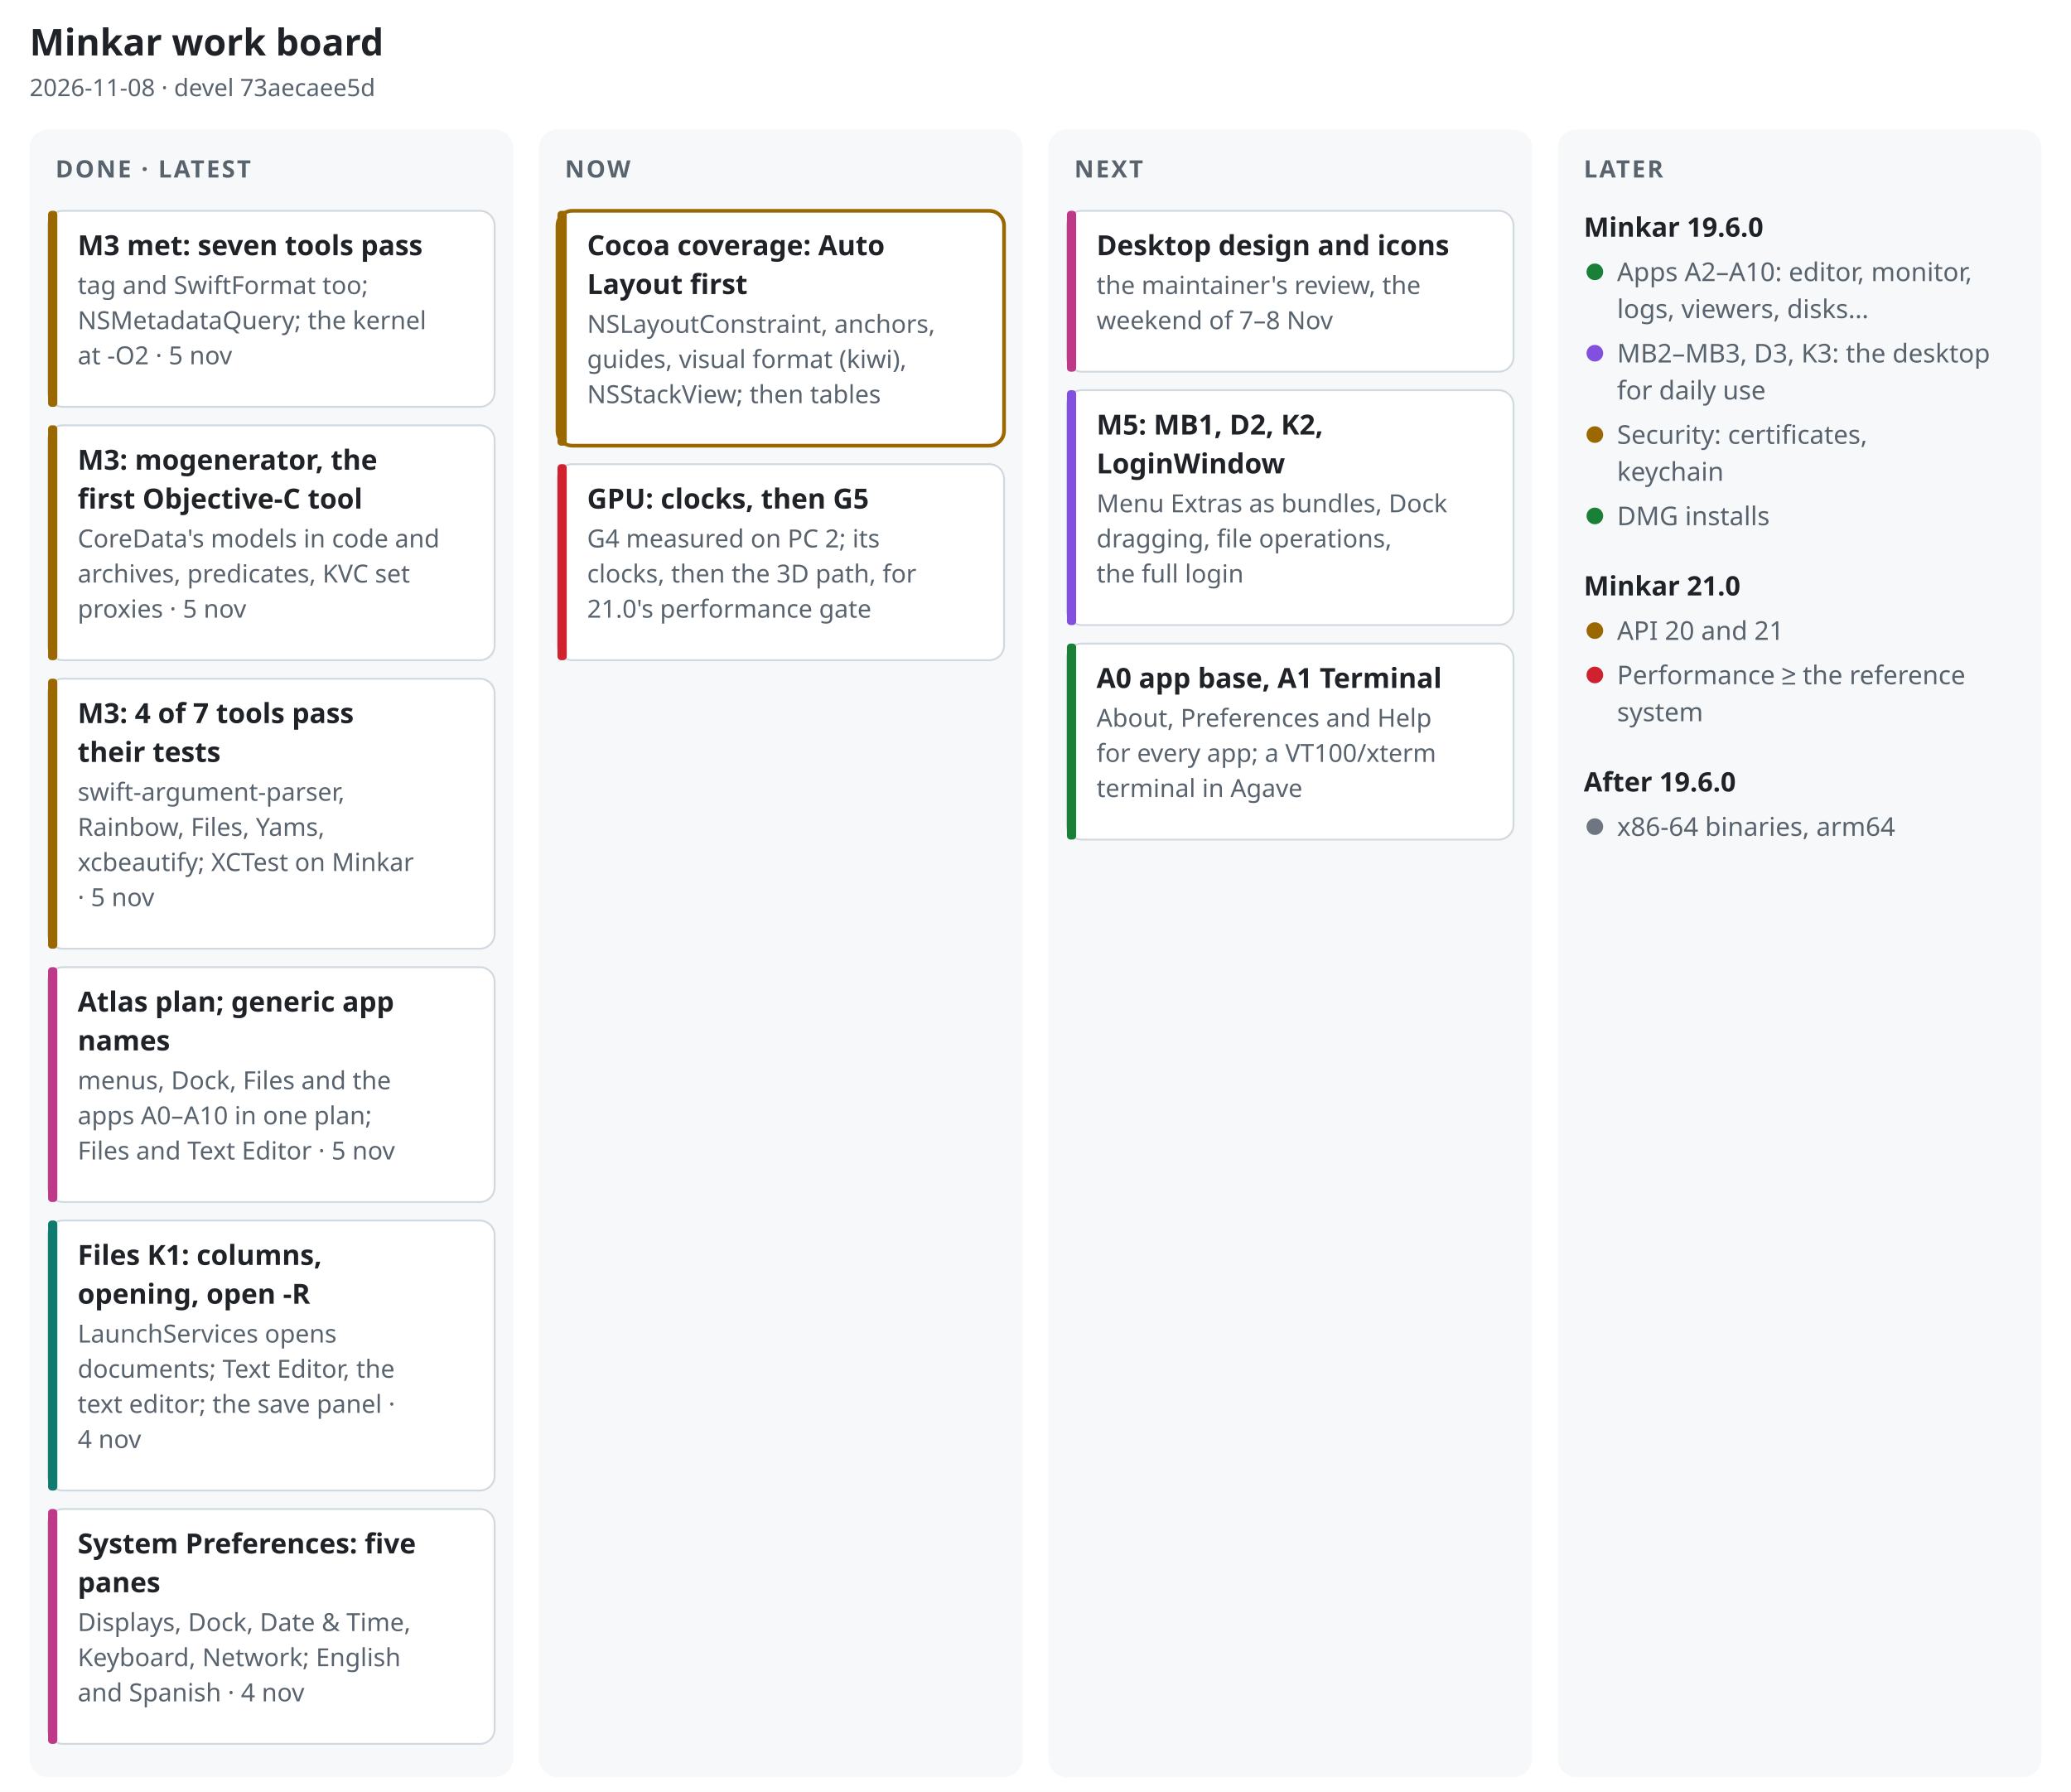
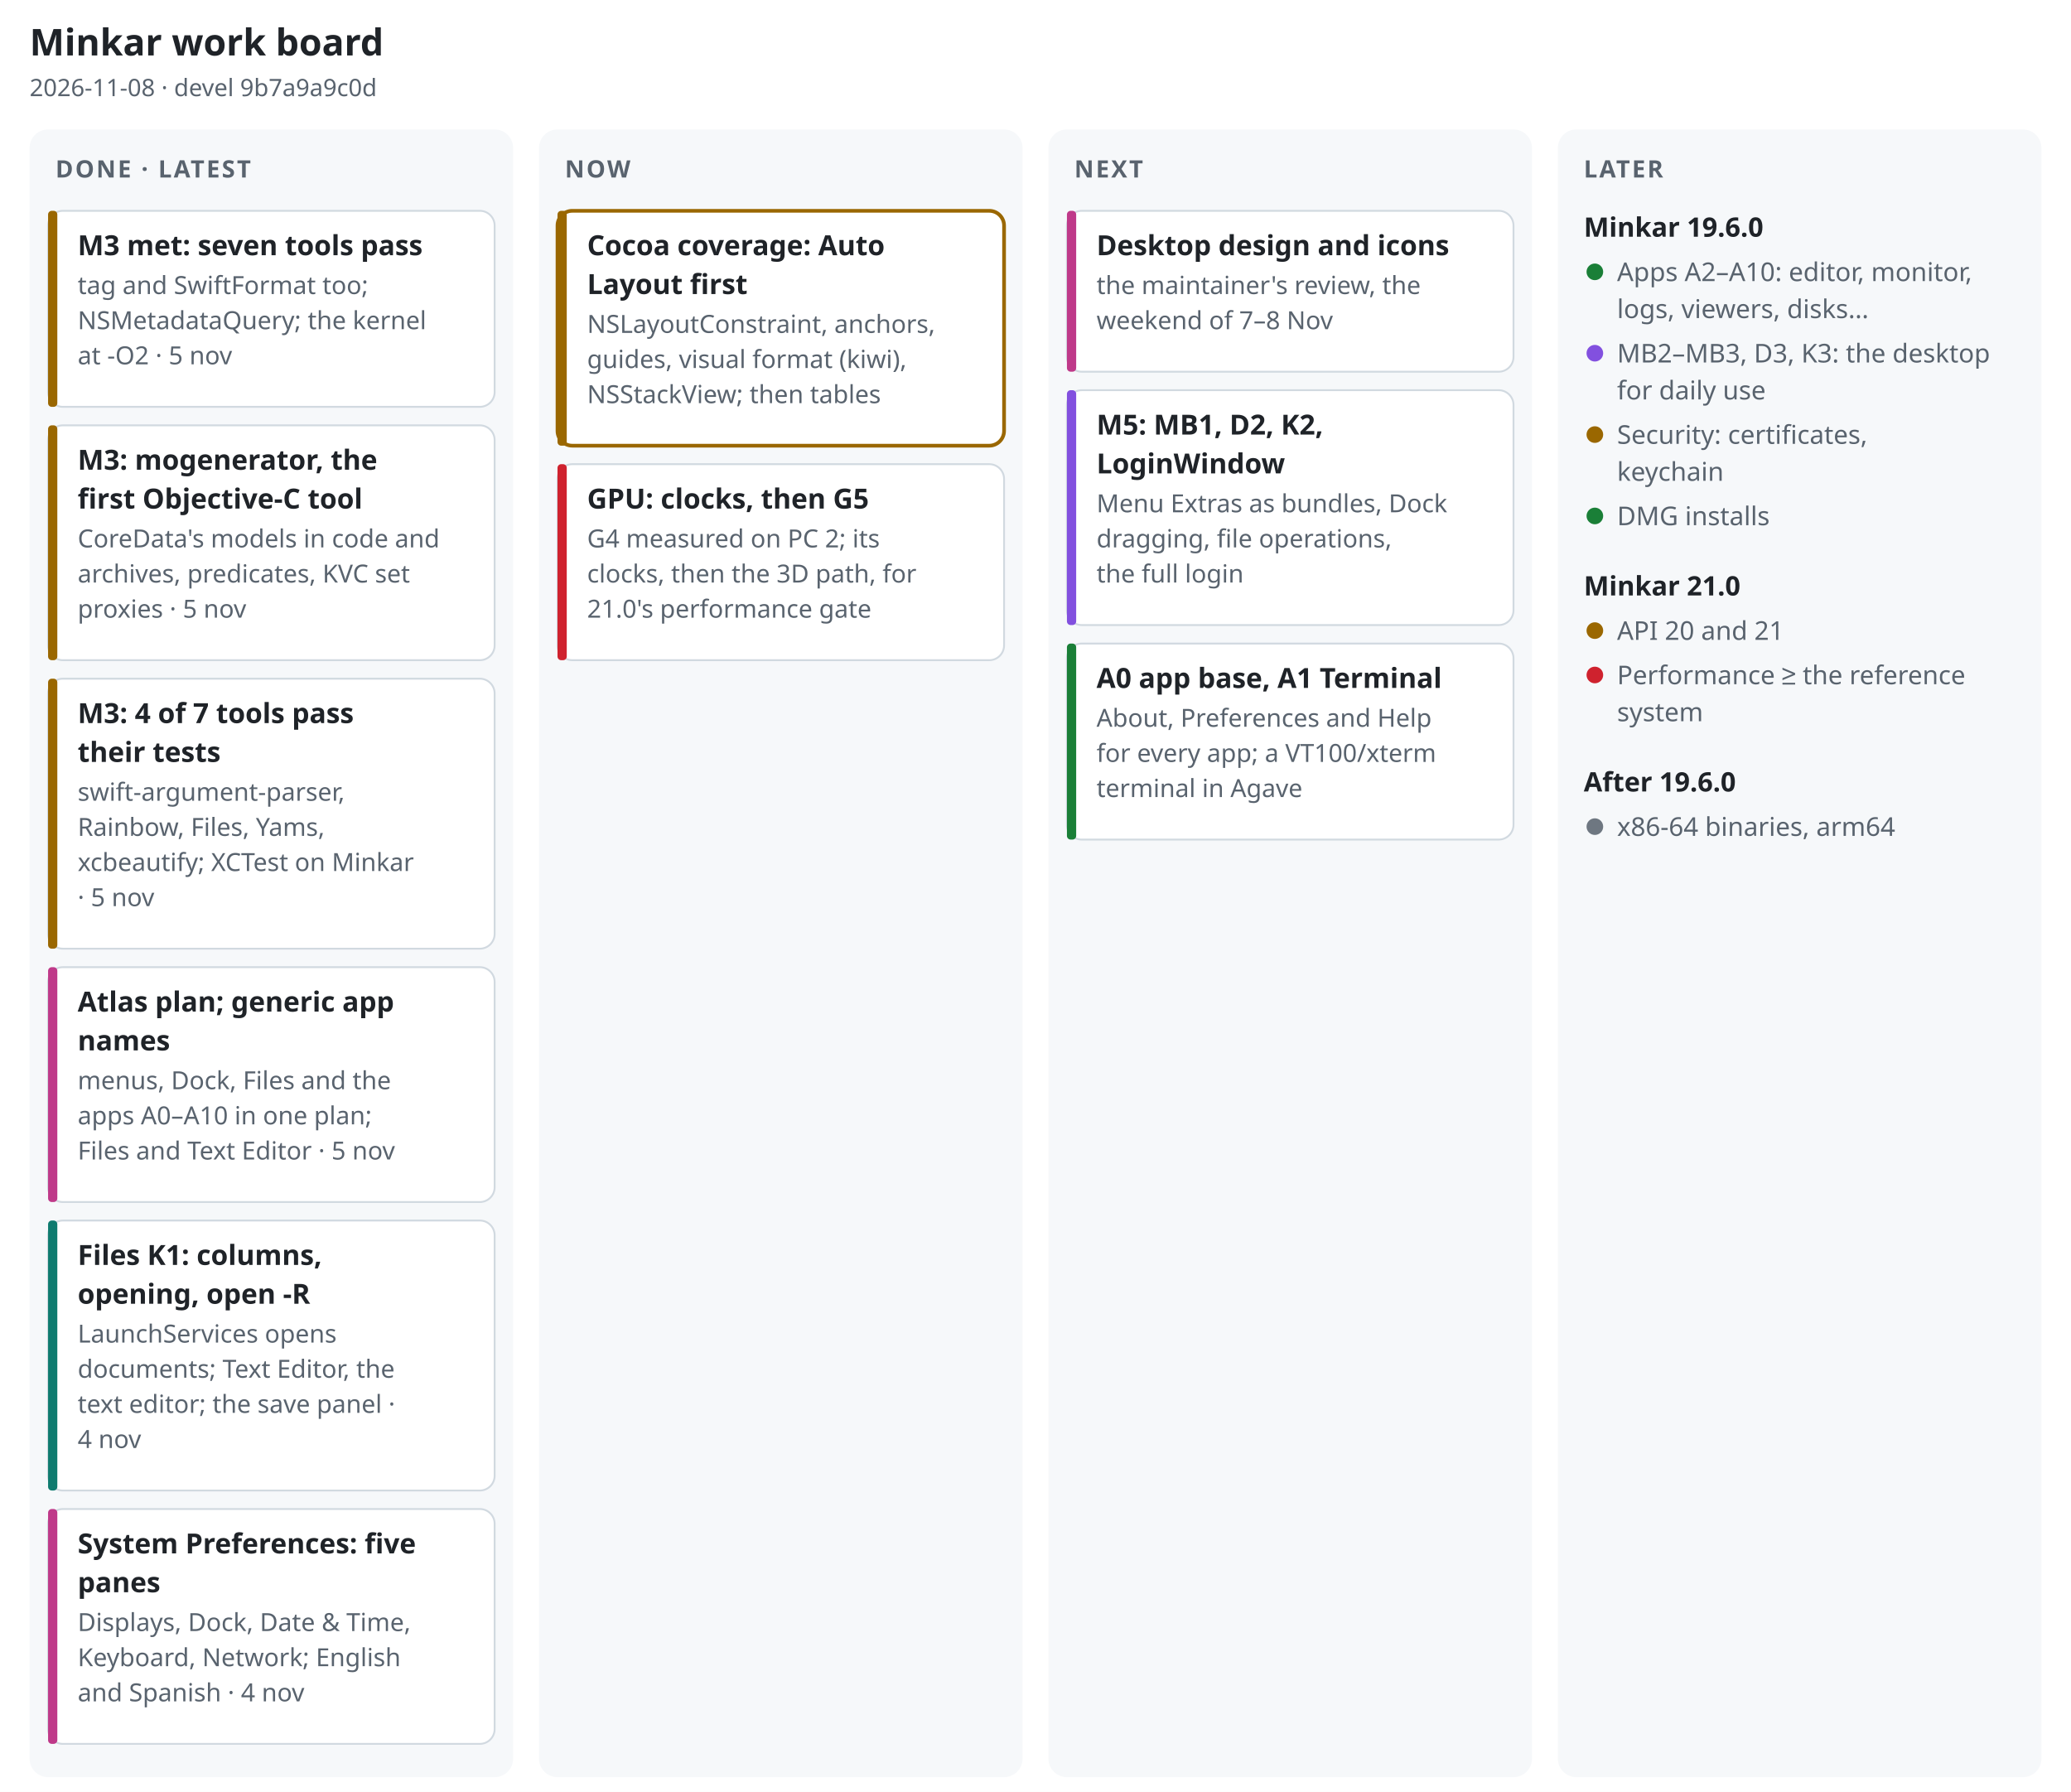
<svg xmlns="http://www.w3.org/2000/svg" width="1120" height="969" viewBox="0 0 1120 969" font-family="-apple-system, BlinkMacSystemFont, 'Segoe UI', 'Noto Sans', Helvetica, Arial, sans-serif" role="img" aria-label="Minkar work board, 2026-11-08">
  <rect width="1120" height="969" fill="#ffffff" />
  <text x="16" y="30" font-size="20" font-weight="700" fill="#1f2328" text-anchor="start">Minkar work board</text>
-   <text x="16" y="52" font-size="13" font-weight="400" fill="#59636e" text-anchor="start">2026-11-08 · devel 73aecaee5d</text>
+   <text x="16" y="52" font-size="13" font-weight="400" fill="#59636e" text-anchor="start">2026-11-08 · devel 9b7a9a9c0d</text>
  <rect x="16" y="70" width="261.5" height="891" rx="10" fill="#f6f8fa" />
  <text x="30" y="96" font-size="13" font-weight="700" fill="#59636e" text-anchor="start" letter-spacing=".08em">DONE · LATEST</text>
  <rect x="26" y="114" width="241.5" height="106" rx="8" fill="#ffffff" stroke="#d1d9e0" stroke-width="1" />
  <rect x="26" y="114" width="5" height="106" rx="2" fill="#9a6700" />
  <text x="42" y="138" font-size="15" font-weight="650" fill="#1f2328" text-anchor="start">M3 met: seven tools pass</text>
  <text x="42" y="159" font-size="13.5" font-weight="400" fill="#59636e" text-anchor="start">tag and SwiftFormat too;</text>
  <text x="42" y="178" font-size="13.5" font-weight="400" fill="#59636e" text-anchor="start">NSMetadataQuery; the kernel</text>
  <text x="42" y="197" font-size="13.5" font-weight="400" fill="#59636e" text-anchor="start">at -O2 · 5 nov</text>
  <rect x="26" y="230" width="241.5" height="127" rx="8" fill="#ffffff" stroke="#d1d9e0" stroke-width="1" />
  <rect x="26" y="230" width="5" height="127" rx="2" fill="#9a6700" />
  <text x="42" y="254" font-size="15" font-weight="650" fill="#1f2328" text-anchor="start">M3: mogenerator, the</text>
  <text x="42" y="275" font-size="15" font-weight="650" fill="#1f2328" text-anchor="start">first Objective-C tool</text>
  <text x="42" y="296" font-size="13.5" font-weight="400" fill="#59636e" text-anchor="start">CoreData's models in code and</text>
  <text x="42" y="315" font-size="13.5" font-weight="400" fill="#59636e" text-anchor="start">archives, predicates, KVC set</text>
  <text x="42" y="334" font-size="13.5" font-weight="400" fill="#59636e" text-anchor="start">proxies · 5 nov</text>
  <rect x="26" y="367" width="241.5" height="146" rx="8" fill="#ffffff" stroke="#d1d9e0" stroke-width="1" />
  <rect x="26" y="367" width="5" height="146" rx="2" fill="#9a6700" />
  <text x="42" y="391" font-size="15" font-weight="650" fill="#1f2328" text-anchor="start">M3: 4 of 7 tools pass</text>
  <text x="42" y="412" font-size="15" font-weight="650" fill="#1f2328" text-anchor="start">their tests</text>
  <text x="42" y="433" font-size="13.5" font-weight="400" fill="#59636e" text-anchor="start">swift-argument-parser,</text>
  <text x="42" y="452" font-size="13.5" font-weight="400" fill="#59636e" text-anchor="start">Rainbow, Files, Yams,</text>
  <text x="42" y="471" font-size="13.5" font-weight="400" fill="#59636e" text-anchor="start">xcbeautify; XCTest on Minkar</text>
  <text x="42" y="490" font-size="13.5" font-weight="400" fill="#59636e" text-anchor="start">· 5 nov</text>
  <rect x="26" y="523" width="241.5" height="127" rx="8" fill="#ffffff" stroke="#d1d9e0" stroke-width="1" />
  <rect x="26" y="523" width="5" height="127" rx="2" fill="#bf3989" />
  <text x="42" y="547" font-size="15" font-weight="650" fill="#1f2328" text-anchor="start">Atlas plan; generic app</text>
  <text x="42" y="568" font-size="15" font-weight="650" fill="#1f2328" text-anchor="start">names</text>
  <text x="42" y="589" font-size="13.5" font-weight="400" fill="#59636e" text-anchor="start">menus, Dock, Files and the</text>
  <text x="42" y="608" font-size="13.5" font-weight="400" fill="#59636e" text-anchor="start">apps A0–A10 in one plan;</text>
  <text x="42" y="627" font-size="13.5" font-weight="400" fill="#59636e" text-anchor="start">Files and Text Editor · 5 nov</text>
  <rect x="26" y="660" width="241.5" height="146" rx="8" fill="#ffffff" stroke="#d1d9e0" stroke-width="1" />
  <rect x="26" y="660" width="5" height="146" rx="2" fill="#0f7b6f" />
  <text x="42" y="684" font-size="15" font-weight="650" fill="#1f2328" text-anchor="start">Files K1: columns,</text>
  <text x="42" y="705" font-size="15" font-weight="650" fill="#1f2328" text-anchor="start">opening, open -R</text>
  <text x="42" y="726" font-size="13.5" font-weight="400" fill="#59636e" text-anchor="start">LaunchServices opens</text>
  <text x="42" y="745" font-size="13.5" font-weight="400" fill="#59636e" text-anchor="start">documents; Text Editor, the</text>
  <text x="42" y="764" font-size="13.5" font-weight="400" fill="#59636e" text-anchor="start">text editor; the save panel ·</text>
  <text x="42" y="783" font-size="13.5" font-weight="400" fill="#59636e" text-anchor="start">4 nov</text>
  <rect x="26" y="816" width="241.5" height="127" rx="8" fill="#ffffff" stroke="#d1d9e0" stroke-width="1" />
  <rect x="26" y="816" width="5" height="127" rx="2" fill="#bf3989" />
  <text x="42" y="840" font-size="15" font-weight="650" fill="#1f2328" text-anchor="start">System Preferences: five</text>
  <text x="42" y="861" font-size="15" font-weight="650" fill="#1f2328" text-anchor="start">panes</text>
  <text x="42" y="882" font-size="13.5" font-weight="400" fill="#59636e" text-anchor="start">Displays, Dock, Date &amp; Time,</text>
  <text x="42" y="901" font-size="13.5" font-weight="400" fill="#59636e" text-anchor="start">Keyboard, Network; English</text>
  <text x="42" y="920" font-size="13.5" font-weight="400" fill="#59636e" text-anchor="start">and Spanish · 4 nov</text>
  <rect x="291.5" y="70" width="261.5" height="891" rx="10" fill="#f6f8fa" />
  <text x="305.5" y="96" font-size="13" font-weight="700" fill="#59636e" text-anchor="start" letter-spacing=".08em">NOW</text>
  <rect x="301.5" y="114" width="241.5" height="127" rx="8" fill="#ffffff" stroke="#9a6700" stroke-width="2" />
  <rect x="301.5" y="114" width="5" height="127" rx="2" fill="#9a6700" />
  <text x="317.5" y="138" font-size="15" font-weight="650" fill="#1f2328" text-anchor="start">Cocoa coverage: Auto</text>
  <text x="317.5" y="159" font-size="15" font-weight="650" fill="#1f2328" text-anchor="start">Layout first</text>
  <text x="317.5" y="180" font-size="13.5" font-weight="400" fill="#59636e" text-anchor="start">NSLayoutConstraint, anchors,</text>
  <text x="317.5" y="199" font-size="13.5" font-weight="400" fill="#59636e" text-anchor="start">guides, visual format (kiwi),</text>
  <text x="317.5" y="218" font-size="13.5" font-weight="400" fill="#59636e" text-anchor="start">NSStackView; then tables</text>
  <rect x="301.5" y="251" width="241.5" height="106" rx="8" fill="#ffffff" stroke="#d1d9e0" stroke-width="1" />
  <rect x="301.5" y="251" width="5" height="106" rx="2" fill="#cf222e" />
  <text x="317.5" y="275" font-size="15" font-weight="650" fill="#1f2328" text-anchor="start">GPU: clocks, then G5</text>
  <text x="317.5" y="296" font-size="13.5" font-weight="400" fill="#59636e" text-anchor="start">G4 measured on PC 2; its</text>
  <text x="317.5" y="315" font-size="13.5" font-weight="400" fill="#59636e" text-anchor="start">clocks, then the 3D path, for</text>
  <text x="317.5" y="334" font-size="13.5" font-weight="400" fill="#59636e" text-anchor="start">21.0's performance gate</text>
  <rect x="567" y="70" width="261.5" height="891" rx="10" fill="#f6f8fa" />
  <text x="581" y="96" font-size="13" font-weight="700" fill="#59636e" text-anchor="start" letter-spacing=".08em">NEXT</text>
  <rect x="577" y="114" width="241.5" height="87" rx="8" fill="#ffffff" stroke="#d1d9e0" stroke-width="1" />
  <rect x="577" y="114" width="5" height="87" rx="2" fill="#bf3989" />
  <text x="593" y="138" font-size="15" font-weight="650" fill="#1f2328" text-anchor="start">Desktop design and icons</text>
  <text x="593" y="159" font-size="13.5" font-weight="400" fill="#59636e" text-anchor="start">the maintainer's review, the</text>
  <text x="593" y="178" font-size="13.5" font-weight="400" fill="#59636e" text-anchor="start">weekend of 7–8 Nov</text>
  <rect x="577" y="211" width="241.5" height="127" rx="8" fill="#ffffff" stroke="#d1d9e0" stroke-width="1" />
  <rect x="577" y="211" width="5" height="127" rx="2" fill="#8250df" />
  <text x="593" y="235" font-size="15" font-weight="650" fill="#1f2328" text-anchor="start">M5: MB1, D2, K2,</text>
  <text x="593" y="256" font-size="15" font-weight="650" fill="#1f2328" text-anchor="start">LoginWindow</text>
  <text x="593" y="277" font-size="13.5" font-weight="400" fill="#59636e" text-anchor="start">Menu Extras as bundles, Dock</text>
  <text x="593" y="296" font-size="13.5" font-weight="400" fill="#59636e" text-anchor="start">dragging, file operations,</text>
  <text x="593" y="315" font-size="13.5" font-weight="400" fill="#59636e" text-anchor="start">the full login</text>
  <rect x="577" y="348" width="241.5" height="106" rx="8" fill="#ffffff" stroke="#d1d9e0" stroke-width="1" />
  <rect x="577" y="348" width="5" height="106" rx="2" fill="#1a7f37" />
  <text x="593" y="372" font-size="15" font-weight="650" fill="#1f2328" text-anchor="start">A0 app base, A1 Terminal</text>
  <text x="593" y="393" font-size="13.5" font-weight="400" fill="#59636e" text-anchor="start">About, Preferences and Help</text>
  <text x="593" y="412" font-size="13.5" font-weight="400" fill="#59636e" text-anchor="start">for every app; a VT100/xterm</text>
  <text x="593" y="431" font-size="13.5" font-weight="400" fill="#59636e" text-anchor="start">terminal in Agave</text>
  <rect x="842.5" y="70" width="261.5" height="891" rx="10" fill="#f6f8fa" />
  <text x="856.5" y="96" font-size="13" font-weight="700" fill="#59636e" text-anchor="start" letter-spacing=".08em">LATER</text>
  <text x="856.5" y="128" font-size="14.5" font-weight="700" fill="#1f2328" text-anchor="start">Minkar 19.6.0</text>
  <circle cx="862.5" cy="147" r="4.5" fill="#1a7f37" />
  <text x="874.5" y="152" font-size="14" font-weight="400" fill="#59636e" text-anchor="start">Apps A2–A10: editor, monitor,</text>
  <text x="874.5" y="172" font-size="14" font-weight="400" fill="#59636e" text-anchor="start">logs, viewers, disks…</text>
  <circle cx="862.5" cy="191" r="4.5" fill="#8250df" />
  <text x="874.5" y="196" font-size="14" font-weight="400" fill="#59636e" text-anchor="start">MB2–MB3, D3, K3: the desktop</text>
  <text x="874.5" y="216" font-size="14" font-weight="400" fill="#59636e" text-anchor="start">for daily use</text>
  <circle cx="862.5" cy="235" r="4.5" fill="#9a6700" />
  <text x="874.5" y="240" font-size="14" font-weight="400" fill="#59636e" text-anchor="start">Security: certificates,</text>
  <text x="874.5" y="260" font-size="14" font-weight="400" fill="#59636e" text-anchor="start">keychain</text>
  <circle cx="862.5" cy="279" r="4.5" fill="#1a7f37" />
  <text x="874.5" y="284" font-size="14" font-weight="400" fill="#59636e" text-anchor="start">DMG installs</text>
  <text x="856.5" y="322" font-size="14.5" font-weight="700" fill="#1f2328" text-anchor="start">Minkar 21.0</text>
  <circle cx="862.5" cy="341" r="4.5" fill="#9a6700" />
  <text x="874.5" y="346" font-size="14" font-weight="400" fill="#59636e" text-anchor="start">API 20 and 21</text>
  <circle cx="862.5" cy="365" r="4.5" fill="#cf222e" />
  <text x="874.5" y="370" font-size="14" font-weight="400" fill="#59636e" text-anchor="start">Performance ≥ the reference</text>
  <text x="874.5" y="390" font-size="14" font-weight="400" fill="#59636e" text-anchor="start">system</text>
  <text x="856.5" y="428" font-size="14.5" font-weight="700" fill="#1f2328" text-anchor="start">After 19.6.0</text>
  <circle cx="862.5" cy="447" r="4.5" fill="#6e7781" />
  <text x="874.5" y="452" font-size="14" font-weight="400" fill="#59636e" text-anchor="start">x86-64 binaries, arm64</text>
</svg>
